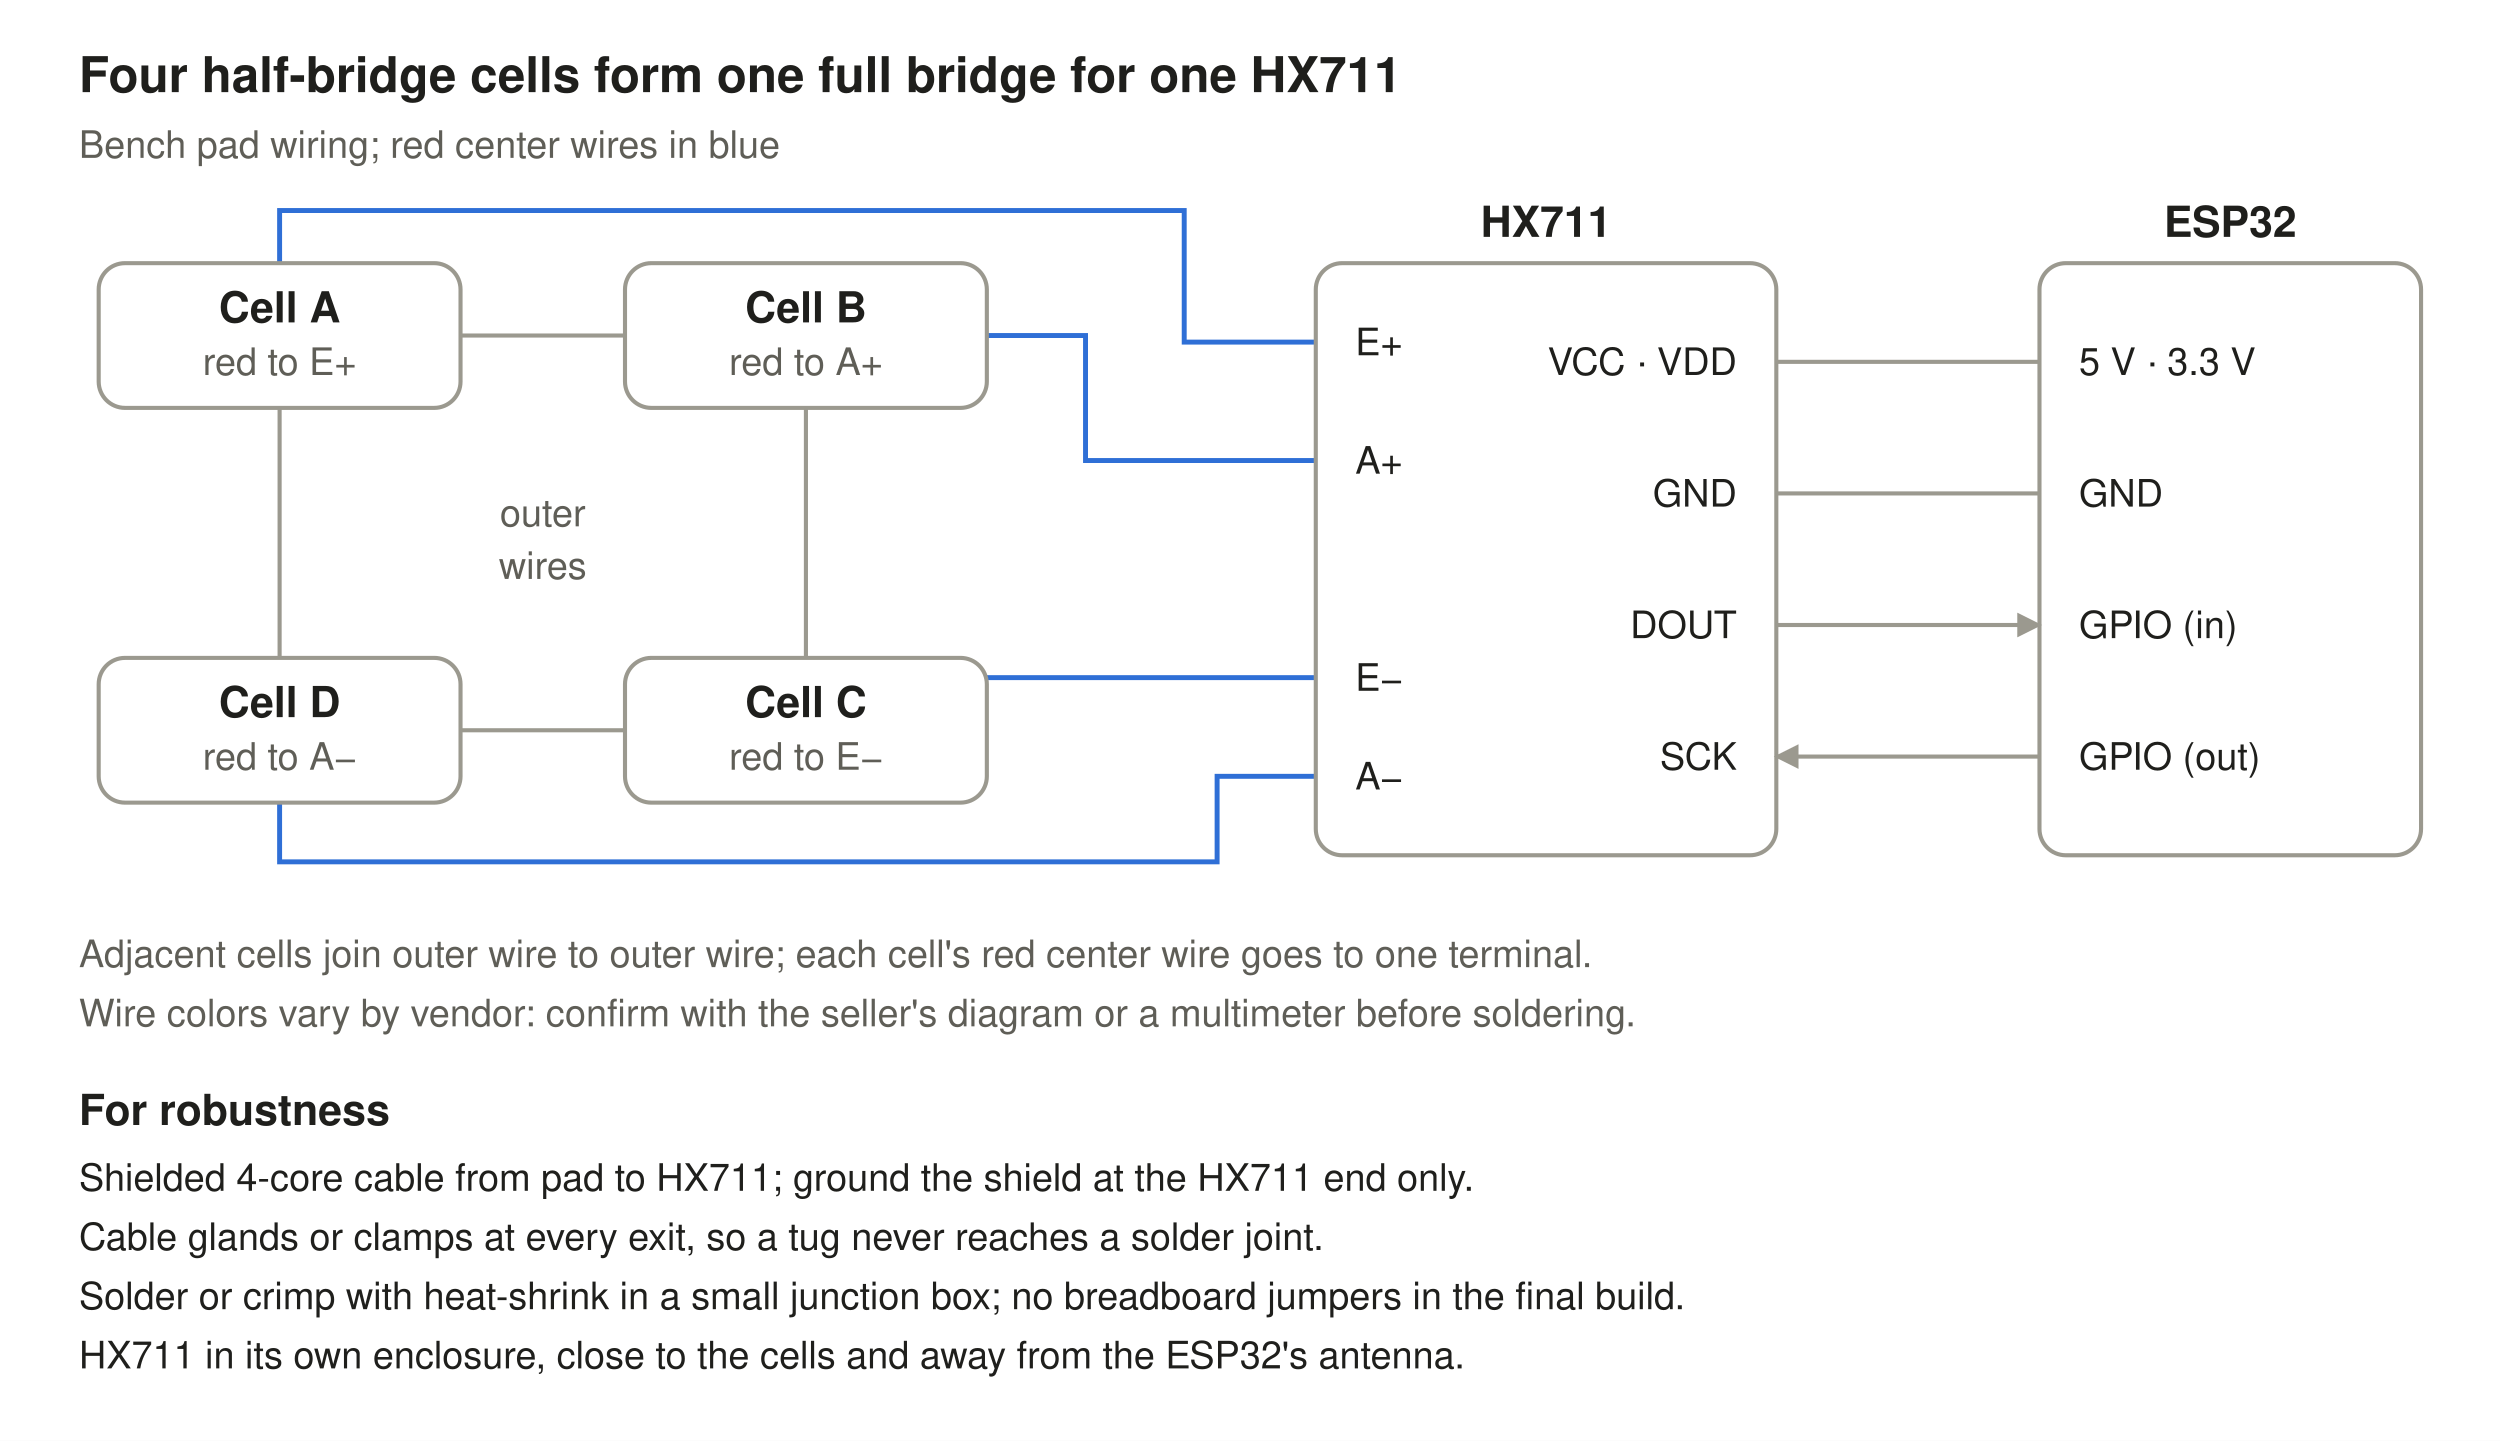
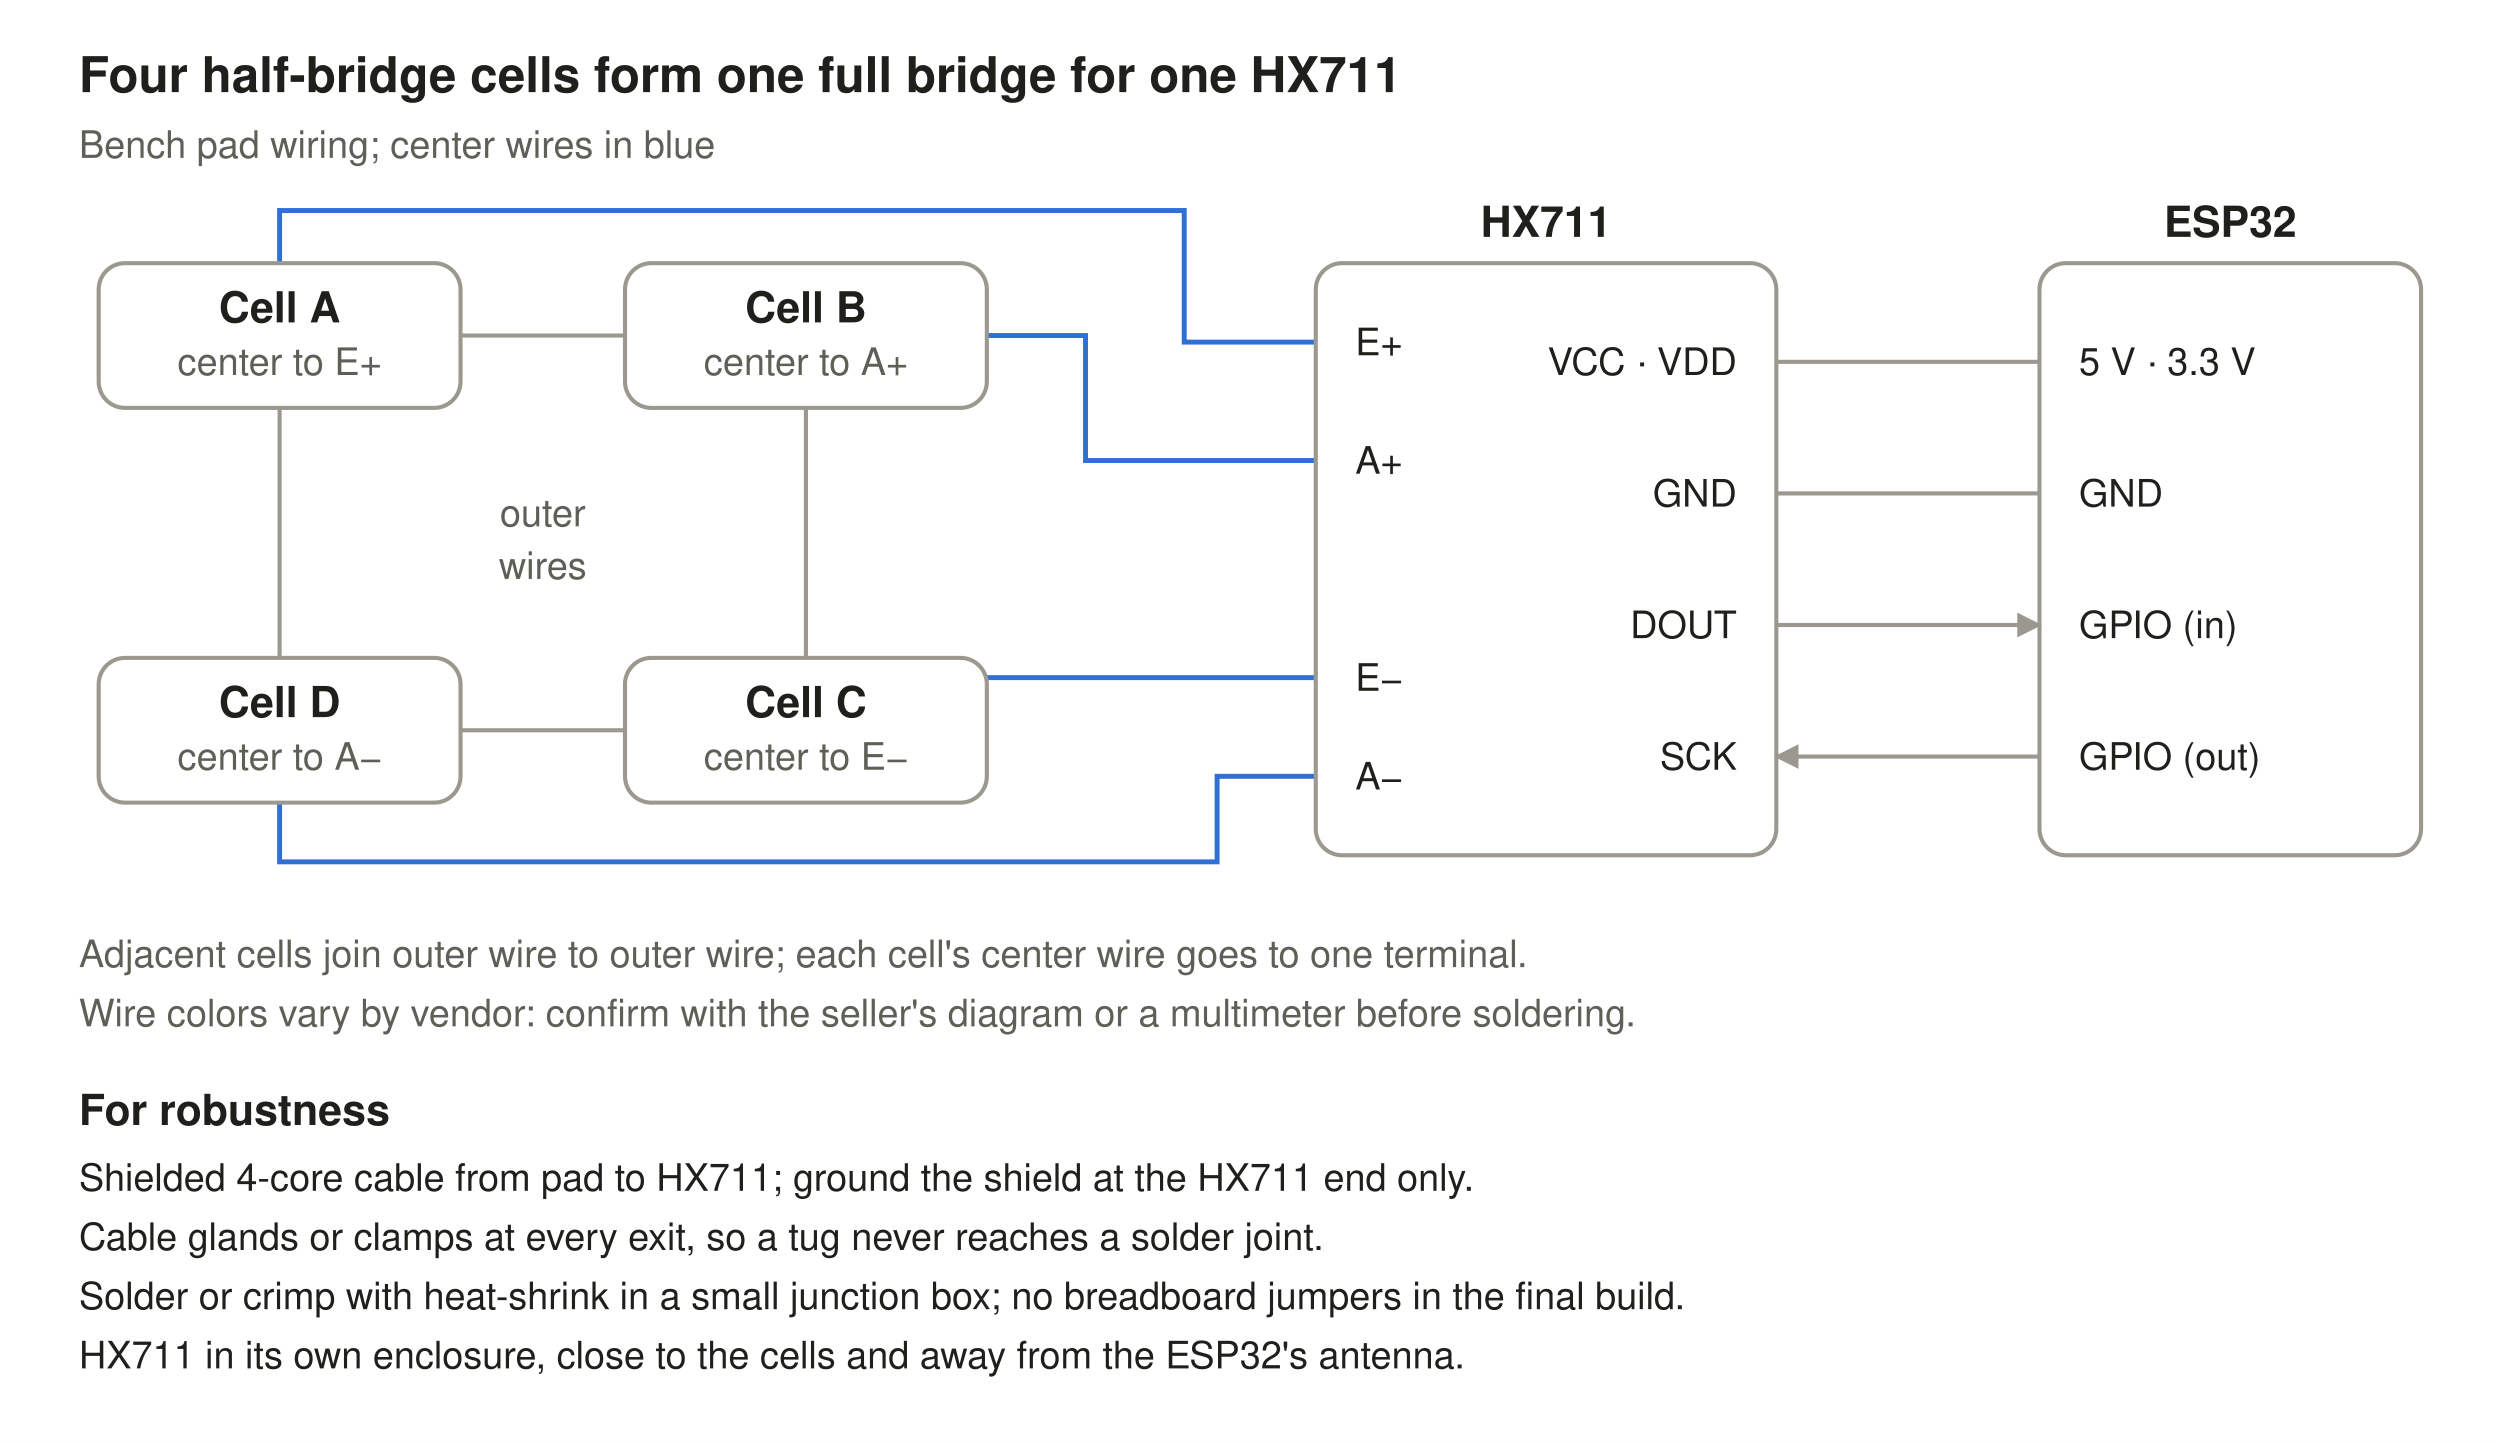
<svg xmlns="http://www.w3.org/2000/svg" viewBox="0 0 760 438" width="760" height="438" font-family="-apple-system, 'Segoe UI', Helvetica, Arial, sans-serif" font-size="13" role="img" aria-label="Bench pad wiring">
  <rect width="760" height="438" fill="#ffffff" />
  <defs>
    <marker id="w" viewBox="0 0 10 10" refX="9" refY="5" markerWidth="6" markerHeight="6" orient="auto-start-reverse">
      <path d="M0 0L10 5L0 10z" fill="#9b998f" />
    </marker>
  </defs>
  <text x="24" y="28" font-size="15" font-weight="600" fill="#1f1f1c">Four half-bridge cells form one full bridge for one HX711</text>
-   <text x="24" y="48" font-size="11.5" fill="#5f5e57">Bench pad wiring; red center wires in blue</text>
+   <text x="24" y="48" font-size="11.5" fill="#5f5e57">Bench pad wiring; center wires in blue</text>
  <path d="M140 102H190" fill="none" stroke="#9b998f" stroke-width="1.25" />
  <path d="M245 124V200" fill="none" stroke="#9b998f" stroke-width="1.25" />
  <path d="M190 222H140" fill="none" stroke="#9b998f" stroke-width="1.25" />
  <path d="M85 200V124" fill="none" stroke="#9b998f" stroke-width="1.25" />
  <text x="165" y="160" font-size="11.5" fill="#5f5e57" text-anchor="middle">outer</text>
  <text x="165" y="176" font-size="11.5" fill="#5f5e57" text-anchor="middle">wires</text>
  <path d="M85 80V64H360V104H400" fill="none" stroke="#2f6fd6" stroke-width="1.5" />
  <path d="M300 102H330V140H400" fill="none" stroke="#2f6fd6" stroke-width="1.5" />
  <path d="M300 206H400" fill="none" stroke="#2f6fd6" stroke-width="1.5" />
  <path d="M85 244V262H370V236H400" fill="none" stroke="#2f6fd6" stroke-width="1.5" />
  <rect x="30" y="80" width="110" height="44" rx="8" fill="none" stroke="#9b998f" stroke-width="1.25" />
  <text x="85" y="98" font-size="13" font-weight="600" fill="#1f1f1c" text-anchor="middle">Cell A</text>
-   <text x="85" y="114" font-size="11.5" fill="#5f5e57" text-anchor="middle">red to E+</text>
+   <text x="85" y="114" font-size="11.5" fill="#5f5e57" text-anchor="middle">center to E+</text>
  <rect x="190" y="80" width="110" height="44" rx="8" fill="none" stroke="#9b998f" stroke-width="1.25" />
  <text x="245" y="98" font-size="13" font-weight="600" fill="#1f1f1c" text-anchor="middle">Cell B</text>
-   <text x="245" y="114" font-size="11.5" fill="#5f5e57" text-anchor="middle">red to A+</text>
+   <text x="245" y="114" font-size="11.5" fill="#5f5e57" text-anchor="middle">center to A+</text>
  <rect x="190" y="200" width="110" height="44" rx="8" fill="none" stroke="#9b998f" stroke-width="1.25" />
  <text x="245" y="218" font-size="13" font-weight="600" fill="#1f1f1c" text-anchor="middle">Cell C</text>
-   <text x="245" y="234" font-size="11.5" fill="#5f5e57" text-anchor="middle">red to E−</text>
+   <text x="245" y="234" font-size="11.5" fill="#5f5e57" text-anchor="middle">center to E−</text>
  <rect x="30" y="200" width="110" height="44" rx="8" fill="none" stroke="#9b998f" stroke-width="1.25" />
  <text x="85" y="218" font-size="13" font-weight="600" fill="#1f1f1c" text-anchor="middle">Cell D</text>
-   <text x="85" y="234" font-size="11.5" fill="#5f5e57" text-anchor="middle">red to A−</text>
+   <text x="85" y="234" font-size="11.5" fill="#5f5e57" text-anchor="middle">center to A−</text>
  <rect x="400" y="80" width="140" height="180" rx="8" fill="none" stroke="#9b998f" stroke-width="1.25" />
  <text x="470" y="72" font-size="13" font-weight="600" fill="#1f1f1c" text-anchor="middle">HX711</text>
  <text x="412" y="108" font-size="11.5" fill="#1f1f1c">E+</text>
  <text x="412" y="144" font-size="11.5" fill="#1f1f1c">A+</text>
  <text x="412" y="210" font-size="11.5" fill="#1f1f1c">E−</text>
  <text x="412" y="240" font-size="11.5" fill="#1f1f1c">A−</text>
  <text x="528" y="114" font-size="11.5" fill="#1f1f1c" text-anchor="end">VCC · VDD</text>
  <text x="528" y="154" font-size="11.5" fill="#1f1f1c" text-anchor="end">GND</text>
  <text x="528" y="194" font-size="11.5" fill="#1f1f1c" text-anchor="end">DOUT</text>
  <text x="528" y="234" font-size="11.5" fill="#1f1f1c" text-anchor="end">SCK</text>
  <path d="M620 110H540" fill="none" stroke="#9b998f" stroke-width="1.25" />
  <path d="M620 150H540" fill="none" stroke="#9b998f" stroke-width="1.25" />
  <path d="M540 190H620" fill="none" stroke="#9b998f" stroke-width="1.25" marker-end="url(#w)" />
  <path d="M620 230H540" fill="none" stroke="#9b998f" stroke-width="1.25" marker-end="url(#w)" />
  <rect x="620" y="80" width="116" height="180" rx="8" fill="none" stroke="#9b998f" stroke-width="1.25" />
  <text x="678" y="72" font-size="13" font-weight="600" fill="#1f1f1c" text-anchor="middle">ESP32</text>
  <text x="632" y="114" font-size="11.5" fill="#1f1f1c">5 V · 3.3 V</text>
  <text x="632" y="154" font-size="11.5" fill="#1f1f1c">GND</text>
  <text x="632" y="194" font-size="11.5" fill="#1f1f1c">GPIO (in)</text>
  <text x="632" y="234" font-size="11.5" fill="#1f1f1c">GPIO (out)</text>
-   <text x="24" y="294" font-size="11.5" fill="#5f5e57">Adjacent cells join outer wire to outer wire; each cell's red center wire goes to one terminal.</text>
+   <text x="24" y="294" font-size="11.5" fill="#5f5e57">Adjacent cells join outer wire to outer wire; each cell's center wire goes to one terminal.</text>
  <text x="24" y="312" font-size="11.5" fill="#5f5e57">Wire colors vary by vendor: confirm with the seller's diagram or a multimeter before soldering.</text>
  <text x="24" y="342" font-size="13" font-weight="600" fill="#1f1f1c">For robustness</text>
  <text x="24" y="362" font-size="11.5" fill="#1f1f1c">Shielded 4-core cable from pad to HX711; ground the shield at the HX711 end only.</text>
  <text x="24" y="380" font-size="11.5" fill="#1f1f1c">Cable glands or clamps at every exit, so a tug never reaches a solder joint.</text>
  <text x="24" y="398" font-size="11.5" fill="#1f1f1c">Solder or crimp with heat-shrink in a small junction box; no breadboard jumpers in the final build.</text>
  <text x="24" y="416" font-size="11.5" fill="#1f1f1c">HX711 in its own enclosure, close to the cells and away from the ESP32's antenna.</text>
</svg>
